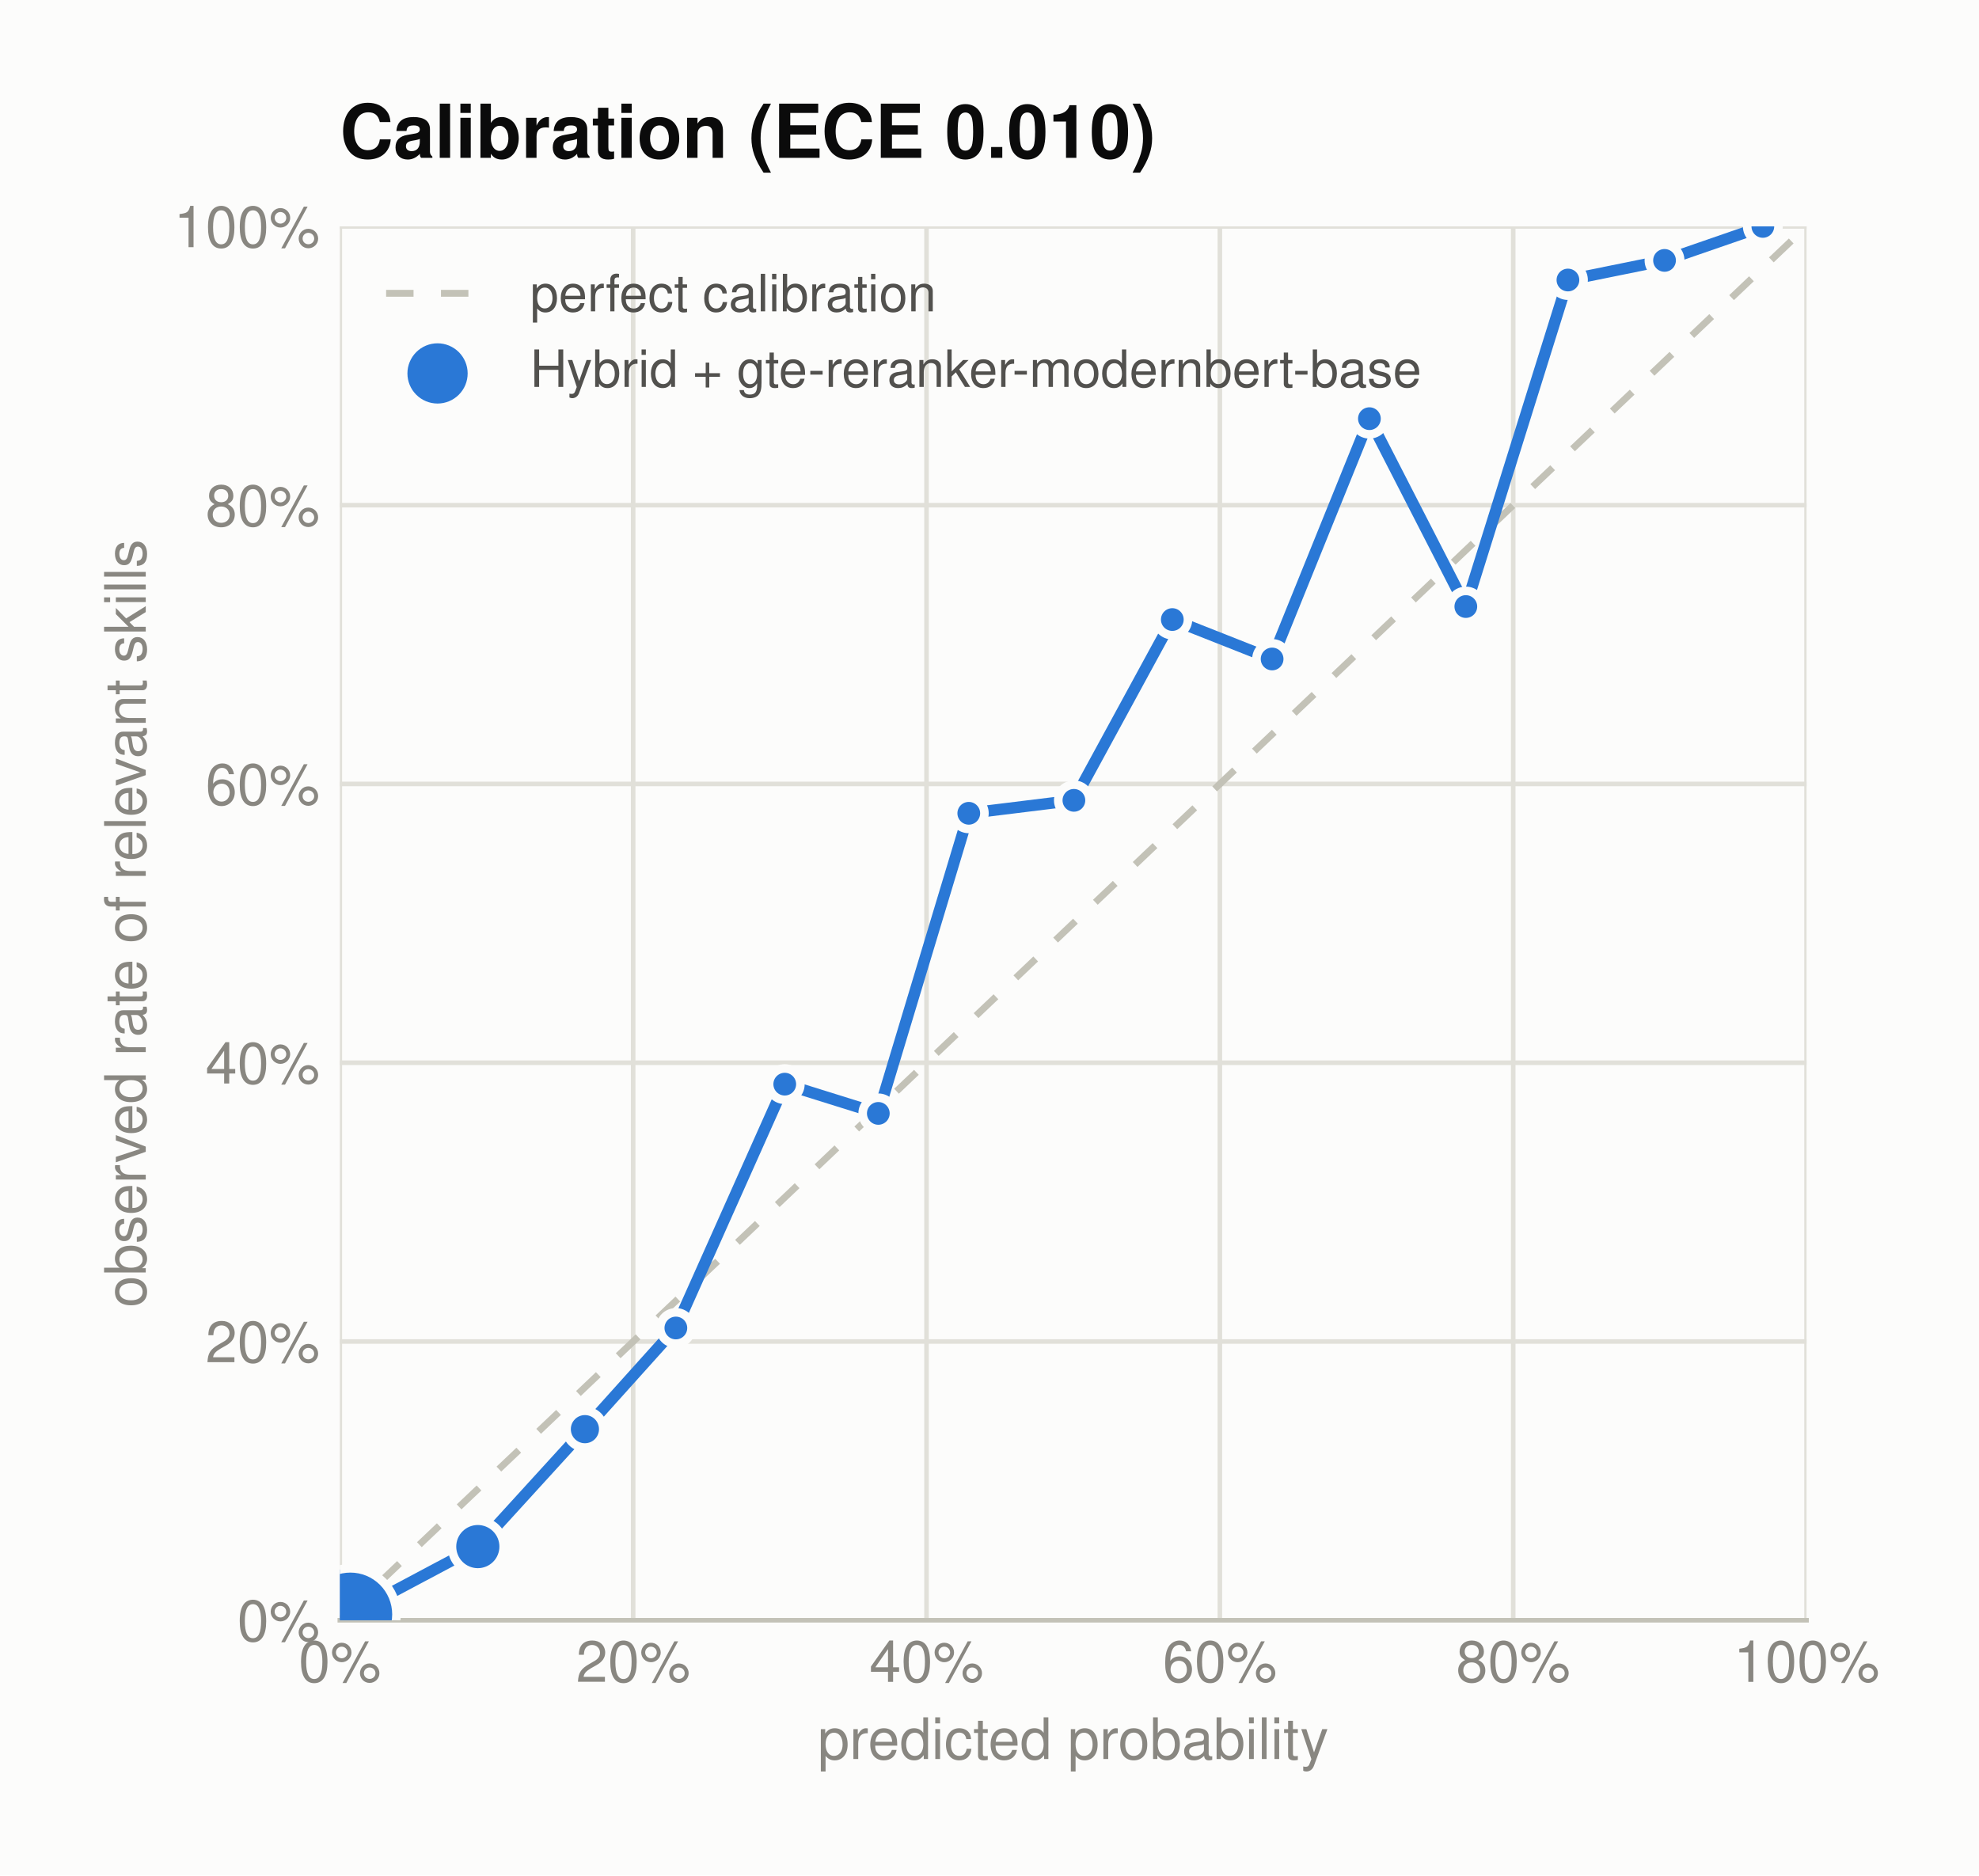
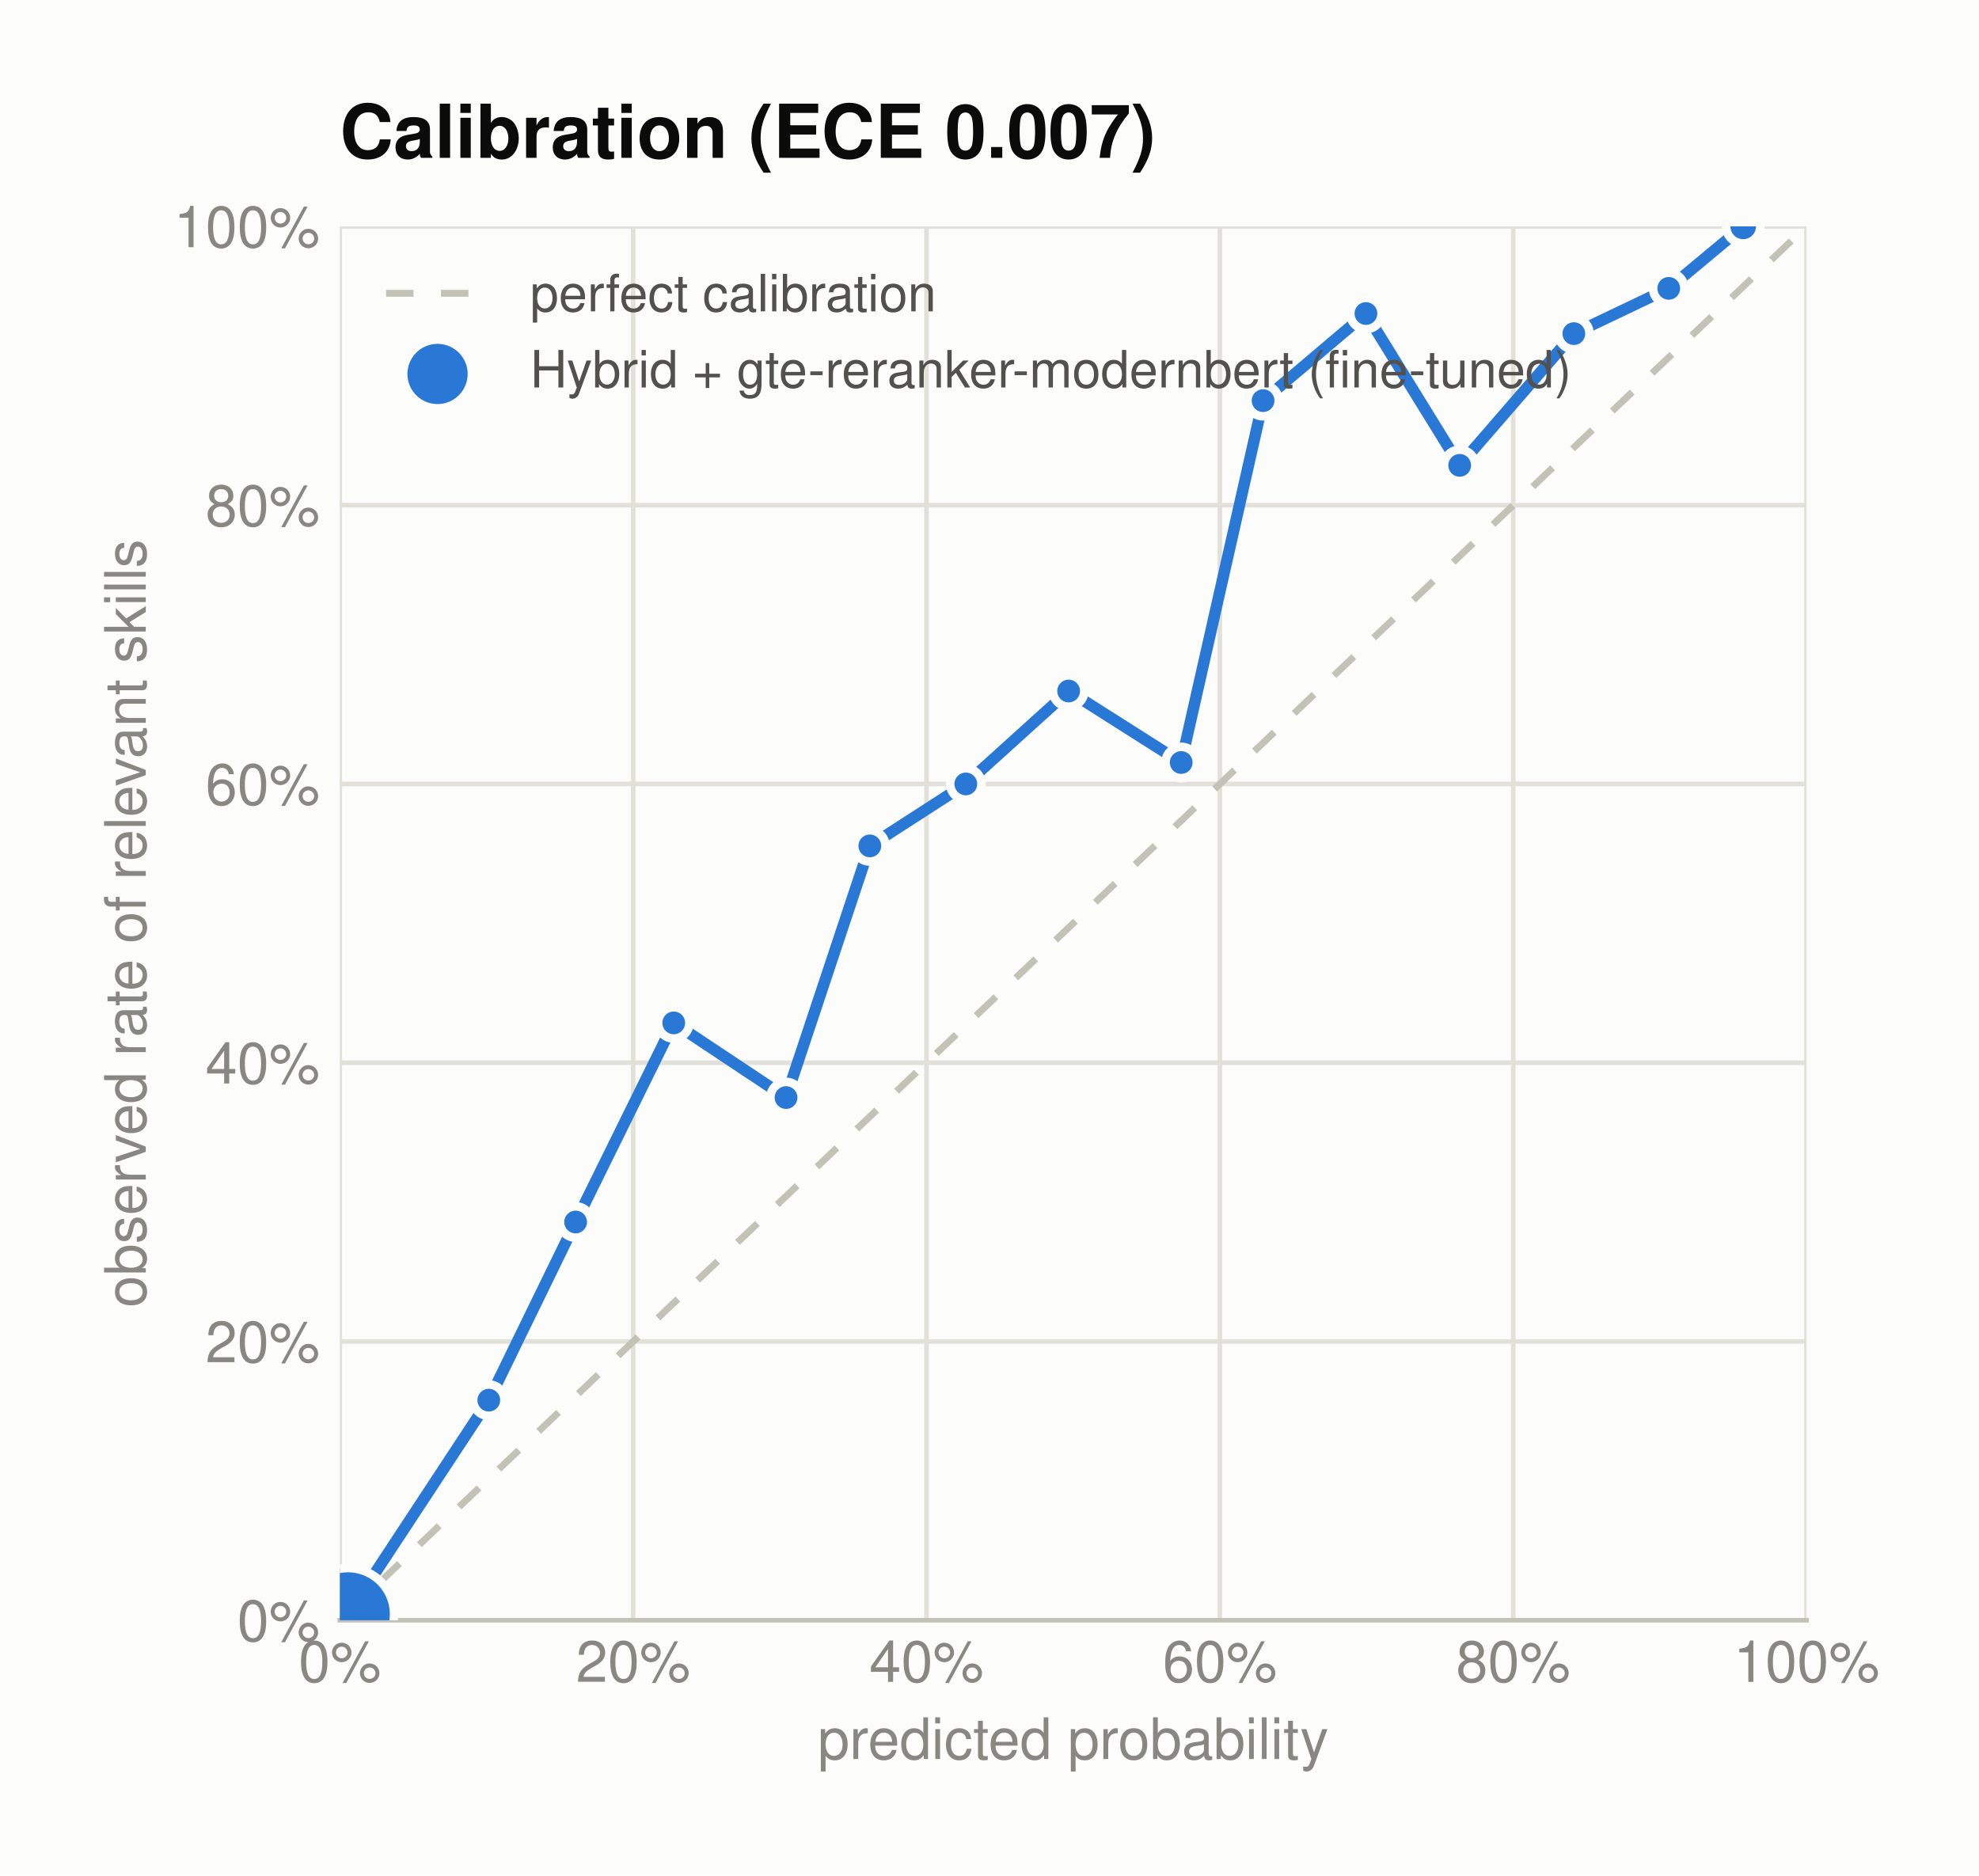
<svg xmlns="http://www.w3.org/2000/svg" xmlns:xlink="http://www.w3.org/1999/xlink" width="346.328pt" height="328.201pt" viewBox="0 0 346.328 328.201" version="1.1">
  <defs>
    <style type="text/css">*{stroke-linejoin: round; stroke-linecap: butt}</style>
  </defs>
  <g id="figure_1">
    <g id="patch_1">
      <path d="M 0 328.201  L 346.328 328.201  L 346.328 0  L 0 0  z " style="fill: #fcfcfb" />
    </g>
    <g id="axes_1">
      <g id="patch_2">
        <path d="M 59.47 283.56  L 316.15 283.56  L 316.15 39.624  L 59.47 39.624  z " style="fill: #fcfcfb" />
      </g>
      <g id="matplotlib.axis_1">
        <g id="xtick_1">
          <g id="line2d_1">
-             <path d="M 59.47 283.56  L 59.47 39.624  " clip-path="url(#p501c71fea1)" style="fill: none; stroke: #e1e0d9; stroke-width: 0.8; stroke-linecap: square" />
+             <path d="M 59.47 283.56  L 59.47 39.624  " clip-path="url(#p232b7b7177)" style="fill: none; stroke: #e1e0d9; stroke-width: 0.8; stroke-linecap: square" />
          </g>
          <g id="line2d_2" />
          <g id="text_1">
            <text style="font-size: 10px; font-family: 'Segoe UI', 'Helvetica', 'Arial', 'DejaVu Sans'; text-anchor: middle; fill: #898781" x="59.47" y="294.34" transform="rotate(-0 59.47012 294.3403)">0%</text>
          </g>
        </g>
        <g id="xtick_2">
          <g id="line2d_3">
-             <path d="M 110.806 283.56  L 110.806 39.624  " clip-path="url(#p501c71fea1)" style="fill: none; stroke: #e1e0d9; stroke-width: 0.8; stroke-linecap: square" />
+             <path d="M 110.806 283.56  L 110.806 39.624  " clip-path="url(#p232b7b7177)" style="fill: none; stroke: #e1e0d9; stroke-width: 0.8; stroke-linecap: square" />
          </g>
          <g id="line2d_4" />
          <g id="text_2">
            <text style="font-size: 10px; font-family: 'Segoe UI', 'Helvetica', 'Arial', 'DejaVu Sans'; text-anchor: middle; fill: #898781" x="110.806" y="294.34" transform="rotate(-0 110.8061 294.3403)">20%</text>
          </g>
        </g>
        <g id="xtick_3">
          <g id="line2d_5">
-             <path d="M 162.142 283.56  L 162.142 39.624  " clip-path="url(#p501c71fea1)" style="fill: none; stroke: #e1e0d9; stroke-width: 0.8; stroke-linecap: square" />
+             <path d="M 162.142 283.56  L 162.142 39.624  " clip-path="url(#p232b7b7177)" style="fill: none; stroke: #e1e0d9; stroke-width: 0.8; stroke-linecap: square" />
          </g>
          <g id="line2d_6" />
          <g id="text_3">
            <text style="font-size: 10px; font-family: 'Segoe UI', 'Helvetica', 'Arial', 'DejaVu Sans'; text-anchor: middle; fill: #898781" x="162.142" y="294.34" transform="rotate(-0 162.1421 294.3403)">40%</text>
          </g>
        </g>
        <g id="xtick_4">
          <g id="line2d_7">
-             <path d="M 213.478 283.56  L 213.478 39.624  " clip-path="url(#p501c71fea1)" style="fill: none; stroke: #e1e0d9; stroke-width: 0.8; stroke-linecap: square" />
+             <path d="M 213.478 283.56  L 213.478 39.624  " clip-path="url(#p232b7b7177)" style="fill: none; stroke: #e1e0d9; stroke-width: 0.8; stroke-linecap: square" />
          </g>
          <g id="line2d_8" />
          <g id="text_4">
            <text style="font-size: 10px; font-family: 'Segoe UI', 'Helvetica', 'Arial', 'DejaVu Sans'; text-anchor: middle; fill: #898781" x="213.478" y="294.34" transform="rotate(-0 213.4781 294.3403)">60%</text>
          </g>
        </g>
        <g id="xtick_5">
          <g id="line2d_9">
-             <path d="M 264.814 283.56  L 264.814 39.624  " clip-path="url(#p501c71fea1)" style="fill: none; stroke: #e1e0d9; stroke-width: 0.8; stroke-linecap: square" />
+             <path d="M 264.814 283.56  L 264.814 39.624  " clip-path="url(#p232b7b7177)" style="fill: none; stroke: #e1e0d9; stroke-width: 0.8; stroke-linecap: square" />
          </g>
          <g id="line2d_10" />
          <g id="text_5">
            <text style="font-size: 10px; font-family: 'Segoe UI', 'Helvetica', 'Arial', 'DejaVu Sans'; text-anchor: middle; fill: #898781" x="264.814" y="294.34" transform="rotate(-0 264.8141 294.3403)">80%</text>
          </g>
        </g>
        <g id="xtick_6">
          <g id="line2d_11">
-             <path d="M 316.15 283.56  L 316.15 39.624  " clip-path="url(#p501c71fea1)" style="fill: none; stroke: #e1e0d9; stroke-width: 0.8; stroke-linecap: square" />
+             <path d="M 316.15 283.56  L 316.15 39.624  " clip-path="url(#p232b7b7177)" style="fill: none; stroke: #e1e0d9; stroke-width: 0.8; stroke-linecap: square" />
          </g>
          <g id="line2d_12" />
          <g id="text_6">
            <text style="font-size: 10px; font-family: 'Segoe UI', 'Helvetica', 'Arial', 'DejaVu Sans'; text-anchor: middle; fill: #898781" x="316.15" y="294.34" transform="rotate(-0 316.1501 294.3403)">100%</text>
          </g>
        </g>
        <g id="text_7">
          <text style="font-size: 10px; font-family: 'Segoe UI', 'Helvetica', 'Arial', 'DejaVu Sans'; text-anchor: middle; fill: #898781" x="187.81" y="307.848" transform="rotate(-0 187.8101 307.848)">predicted probability</text>
        </g>
      </g>
      <g id="matplotlib.axis_2">
        <g id="ytick_1">
          <g id="line2d_13">
-             <path d="M 59.47 283.56  L 316.15 283.56  " clip-path="url(#p501c71fea1)" style="fill: none; stroke: #e1e0d9; stroke-width: 0.8; stroke-linecap: square" />
+             <path d="M 59.47 283.56  L 316.15 283.56  " clip-path="url(#p232b7b7177)" style="fill: none; stroke: #e1e0d9; stroke-width: 0.8; stroke-linecap: square" />
          </g>
          <g id="line2d_14" />
          <g id="text_8">
            <text style="font-size: 10px; font-family: 'Segoe UI', 'Helvetica', 'Arial', 'DejaVu Sans'; text-anchor: end; fill: #898781" x="55.97" y="287.2" transform="rotate(-0 55.97012 287.2002)">0%</text>
          </g>
        </g>
        <g id="ytick_2">
          <g id="line2d_15">
-             <path d="M 59.47 234.773  L 316.15 234.773  " clip-path="url(#p501c71fea1)" style="fill: none; stroke: #e1e0d9; stroke-width: 0.8; stroke-linecap: square" />
+             <path d="M 59.47 234.773  L 316.15 234.773  " clip-path="url(#p232b7b7177)" style="fill: none; stroke: #e1e0d9; stroke-width: 0.8; stroke-linecap: square" />
          </g>
          <g id="line2d_16" />
          <g id="text_9">
            <text style="font-size: 10px; font-family: 'Segoe UI', 'Helvetica', 'Arial', 'DejaVu Sans'; text-anchor: end; fill: #898781" x="55.97" y="238.413" transform="rotate(-0 55.97012 238.413)">20%</text>
          </g>
        </g>
        <g id="ytick_3">
          <g id="line2d_17">
-             <path d="M 59.47 185.986  L 316.15 185.986  " clip-path="url(#p501c71fea1)" style="fill: none; stroke: #e1e0d9; stroke-width: 0.8; stroke-linecap: square" />
+             <path d="M 59.47 185.986  L 316.15 185.986  " clip-path="url(#p232b7b7177)" style="fill: none; stroke: #e1e0d9; stroke-width: 0.8; stroke-linecap: square" />
          </g>
          <g id="line2d_18" />
          <g id="text_10">
            <text style="font-size: 10px; font-family: 'Segoe UI', 'Helvetica', 'Arial', 'DejaVu Sans'; text-anchor: end; fill: #898781" x="55.97" y="189.626" transform="rotate(-0 55.97012 189.6258)">40%</text>
          </g>
        </g>
        <g id="ytick_4">
          <g id="line2d_19">
-             <path d="M 59.47 137.198  L 316.15 137.198  " clip-path="url(#p501c71fea1)" style="fill: none; stroke: #e1e0d9; stroke-width: 0.8; stroke-linecap: square" />
+             <path d="M 59.47 137.198  L 316.15 137.198  " clip-path="url(#p232b7b7177)" style="fill: none; stroke: #e1e0d9; stroke-width: 0.8; stroke-linecap: square" />
          </g>
          <g id="line2d_20" />
          <g id="text_11">
            <text style="font-size: 10px; font-family: 'Segoe UI', 'Helvetica', 'Arial', 'DejaVu Sans'; text-anchor: end; fill: #898781" x="55.97" y="140.839" transform="rotate(-0 55.97012 140.8386)">60%</text>
          </g>
        </g>
        <g id="ytick_5">
          <g id="line2d_21">
-             <path d="M 59.47 88.411  L 316.15 88.411  " clip-path="url(#p501c71fea1)" style="fill: none; stroke: #e1e0d9; stroke-width: 0.8; stroke-linecap: square" />
+             <path d="M 59.47 88.411  L 316.15 88.411  " clip-path="url(#p232b7b7177)" style="fill: none; stroke: #e1e0d9; stroke-width: 0.8; stroke-linecap: square" />
          </g>
          <g id="line2d_22" />
          <g id="text_12">
            <text style="font-size: 10px; font-family: 'Segoe UI', 'Helvetica', 'Arial', 'DejaVu Sans'; text-anchor: end; fill: #898781" x="55.97" y="92.051" transform="rotate(-0 55.97012 92.0514)">80%</text>
          </g>
        </g>
        <g id="ytick_6">
          <g id="line2d_23">
-             <path d="M 59.47 39.624  L 316.15 39.624  " clip-path="url(#p501c71fea1)" style="fill: none; stroke: #e1e0d9; stroke-width: 0.8; stroke-linecap: square" />
+             <path d="M 59.47 39.624  L 316.15 39.624  " clip-path="url(#p232b7b7177)" style="fill: none; stroke: #e1e0d9; stroke-width: 0.8; stroke-linecap: square" />
          </g>
          <g id="line2d_24" />
          <g id="text_13">
            <text style="font-size: 10px; font-family: 'Segoe UI', 'Helvetica', 'Arial', 'DejaVu Sans'; text-anchor: end; fill: #898781" x="55.97" y="43.264" transform="rotate(-0 55.97012 43.2642)">100%</text>
          </g>
        </g>
        <g id="text_14">
          <text style="font-size: 10px; font-family: 'Segoe UI', 'Helvetica', 'Arial', 'DejaVu Sans'; text-anchor: middle; fill: #898781" x="25.509" y="161.592" transform="rotate(-90 25.50937 161.5921)">observed rate of relevant skills</text>
        </g>
      </g>
      <g id="line2d_25">
-         <path d="M 59.47 283.56  L 316.15 39.624  " clip-path="url(#p501c71fea1)" style="fill: none; stroke-dasharray: 4.8,4.8; stroke-dashoffset: 0; stroke: #c3c2b7; stroke-width: 1.2" />
+         <path d="M 59.47 283.56  L 316.15 39.624  " clip-path="url(#p232b7b7177)" style="fill: none; stroke-dasharray: 4.8,4.8; stroke-dashoffset: 0; stroke: #c3c2b7; stroke-width: 1.2" />
      </g>
      <g id="line2d_26">
-         <path d="M 61.322 282.531  L 83.62 270.669  L 102.362 250.117  L 118.277 232.412  L 137.333 189.739  L 153.706 194.856  L 169.537 142.334  L 187.935 140.068  L 205.157 108.427  L 222.622 115.328  L 239.649 73.27  L 256.521 106.152  L 274.391 49.006  L 291.296 45.574  L 308.501 39.624  " clip-path="url(#p501c71fea1)" style="fill: none; stroke: #2a78d6; stroke-width: 2; stroke-linecap: square" />
+         <path d="M 60.91 282.479  L 85.54 245.044  L 100.733 213.864  L 117.906 179.016  L 137.561 192.084  L 152.221 148.04  L 169.019 137.198  L 187.012 120.936  L 206.711 133.446  L 221.042 70.116  L 239.039 54.87  L 255.448 81.442  L 275.425 58.388  L 292.034 50.466  L 305.062 39.624  " clip-path="url(#p232b7b7177)" style="fill: none; stroke: #2a78d6; stroke-width: 2; stroke-linecap: square" />
      </g>
      <g id="patch_3">
        <path d="M 59.47 283.56  L 316.15 283.56  " style="fill: none; stroke: #c3c2b7; stroke-width: 0.8; stroke-linejoin: miter; stroke-linecap: square" />
      </g>
      <g id="PathCollection_1">
-         <path d="M 61.322 290.593  C 63.46 290.593 65.511 289.744 67.023 288.232  C 68.535 286.72 69.384 284.669 69.384 282.531  C 69.384 280.393 68.535 278.342 67.023 276.83  C 65.511 275.318 63.46 274.469 61.322 274.469  C 59.184 274.469 57.133 275.318 55.621 276.83  C 54.109 278.342 53.26 280.393 53.26 282.531  C 53.26 284.669 54.109 286.72 55.621 288.232  C 57.133 289.744 59.184 290.593 61.322 290.593  z " clip-path="url(#p501c71fea1)" style="fill: #2a78d6; stroke: #fcfcfb; stroke-width: 1.5" />
-         <path d="M 83.62 275.197  C 84.82 275.197 85.972 274.72 86.821 273.871  C 87.67 273.022 88.147 271.87 88.147 270.669  C 88.147 269.468 87.67 268.317 86.821 267.468  C 85.972 266.619 84.82 266.141 83.62 266.141  C 82.419 266.141 81.267 266.619 80.418 267.468  C 79.569 268.317 79.092 269.468 79.092 270.669  C 79.092 271.87 79.569 273.022 80.418 273.871  C 81.267 274.72 82.419 275.197 83.62 275.197  z " clip-path="url(#p501c71fea1)" style="fill: #2a78d6; stroke: #fcfcfb; stroke-width: 1.5" />
-         <path d="M 102.362 253.332  C 103.214 253.332 104.032 252.993 104.635 252.39  C 105.237 251.787 105.576 250.97 105.576 250.117  C 105.576 249.265 105.237 248.447 104.635 247.844  C 104.032 247.241 103.214 246.903 102.362 246.903  C 101.509 246.903 100.691 247.241 100.089 247.844  C 99.486 248.447 99.147 249.265 99.147 250.117  C 99.147 250.97 99.486 251.787 100.089 252.39  C 100.691 252.993 101.509 253.332 102.362 253.332  z " clip-path="url(#p501c71fea1)" style="fill: #2a78d6; stroke: #fcfcfb; stroke-width: 1.5" />
-         <path d="M 118.277 235.151  C 119.003 235.151 119.7 234.862 120.213 234.349  C 120.727 233.835 121.015 233.138 121.015 232.412  C 121.015 231.686 120.727 230.989 120.213 230.476  C 119.7 229.962 119.003 229.674 118.277 229.674  C 117.551 229.674 116.854 229.962 116.34 230.476  C 115.827 230.989 115.538 231.686 115.538 232.412  C 115.538 233.138 115.827 233.835 116.34 234.349  C 116.854 234.862 117.551 235.151 118.277 235.151  z " clip-path="url(#p501c71fea1)" style="fill: #2a78d6; stroke: #fcfcfb; stroke-width: 1.5" />
-         <path d="M 137.333 192.477  C 138.059 192.477 138.756 192.189 139.269 191.675  C 139.783 191.161 140.071 190.465 140.071 189.739  C 140.071 189.012 139.783 188.316 139.269 187.802  C 138.756 187.288 138.059 187 137.333 187  C 136.607 187 135.91 187.288 135.396 187.802  C 134.883 188.316 134.594 189.012 134.594 189.739  C 134.594 190.465 134.883 191.161 135.396 191.675  C 135.91 192.189 136.607 192.477 137.333 192.477  z " clip-path="url(#p501c71fea1)" style="fill: #2a78d6; stroke: #fcfcfb; stroke-width: 1.5" />
-         <path d="M 153.706 197.595  C 154.433 197.595 155.129 197.306 155.643 196.793  C 156.156 196.279 156.445 195.582 156.445 194.856  C 156.445 194.13 156.156 193.433 155.643 192.92  C 155.129 192.406 154.433 192.117 153.706 192.117  C 152.98 192.117 152.283 192.406 151.77 192.92  C 151.256 193.433 150.968 194.13 150.968 194.856  C 150.968 195.582 151.256 196.279 151.77 196.793  C 152.283 197.306 152.98 197.595 153.706 197.595  z " clip-path="url(#p501c71fea1)" style="fill: #2a78d6; stroke: #fcfcfb; stroke-width: 1.5" />
-         <path d="M 169.537 145.073  C 170.264 145.073 170.96 144.784 171.474 144.27  C 171.988 143.757 172.276 143.06 172.276 142.334  C 172.276 141.608 171.988 140.911 171.474 140.397  C 170.96 139.884 170.264 139.595 169.537 139.595  C 168.811 139.595 168.115 139.884 167.601 140.397  C 167.087 140.911 166.799 141.608 166.799 142.334  C 166.799 143.06 167.087 143.757 167.601 144.27  C 168.115 144.784 168.811 145.073 169.537 145.073  z " clip-path="url(#p501c71fea1)" style="fill: #2a78d6; stroke: #fcfcfb; stroke-width: 1.5" />
-         <path d="M 187.935 142.807  C 188.661 142.807 189.357 142.518 189.871 142.005  C 190.385 141.491 190.673 140.795 190.673 140.068  C 190.673 139.342 190.385 138.645 189.871 138.132  C 189.357 137.618 188.661 137.33 187.935 137.33  C 187.208 137.33 186.512 137.618 185.998 138.132  C 185.484 138.645 185.196 139.342 185.196 140.068  C 185.196 140.795 185.484 141.491 185.998 142.005  C 186.512 142.518 187.208 142.807 187.935 142.807  z " clip-path="url(#p501c71fea1)" style="fill: #2a78d6; stroke: #fcfcfb; stroke-width: 1.5" />
-         <path d="M 205.157 111.165  C 205.883 111.165 206.58 110.877 207.093 110.363  C 207.607 109.849 207.895 109.153 207.895 108.427  C 207.895 107.7 207.607 107.004 207.093 106.49  C 206.58 105.976 205.883 105.688 205.157 105.688  C 204.431 105.688 203.734 105.976 203.22 106.49  C 202.707 107.004 202.418 107.7 202.418 108.427  C 202.418 109.153 202.707 109.849 203.22 110.363  C 203.734 110.877 204.431 111.165 205.157 111.165  z " clip-path="url(#p501c71fea1)" style="fill: #2a78d6; stroke: #fcfcfb; stroke-width: 1.5" />
-         <path d="M 222.622 118.067  C 223.348 118.067 224.045 117.778 224.559 117.265  C 225.072 116.751 225.361 116.055 225.361 115.328  C 225.361 114.602 225.072 113.905 224.559 113.392  C 224.045 112.878 223.348 112.59 222.622 112.59  C 221.896 112.59 221.199 112.878 220.686 113.392  C 220.172 113.905 219.883 114.602 219.883 115.328  C 219.883 116.055 220.172 116.751 220.686 117.265  C 221.199 117.778 221.896 118.067 222.622 118.067  z " clip-path="url(#p501c71fea1)" style="fill: #2a78d6; stroke: #fcfcfb; stroke-width: 1.5" />
-         <path d="M 239.649 76.009  C 240.375 76.009 241.072 75.72 241.586 75.207  C 242.099 74.693 242.388 73.997 242.388 73.27  C 242.388 72.544 242.099 71.847 241.586 71.334  C 241.072 70.82 240.375 70.532 239.649 70.532  C 238.923 70.532 238.226 70.82 237.713 71.334  C 237.199 71.847 236.91 72.544 236.91 73.27  C 236.91 73.997 237.199 74.693 237.713 75.207  C 238.226 75.72 238.923 76.009 239.649 76.009  z " clip-path="url(#p501c71fea1)" style="fill: #2a78d6; stroke: #fcfcfb; stroke-width: 1.5" />
-         <path d="M 256.521 108.891  C 257.248 108.891 257.944 108.602 258.458 108.089  C 258.971 107.575 259.26 106.878 259.26 106.152  C 259.26 105.426 258.971 104.729 258.458 104.216  C 257.944 103.702 257.248 103.413 256.521 103.413  C 255.795 103.413 255.098 103.702 254.585 104.216  C 254.071 104.729 253.783 105.426 253.783 106.152  C 253.783 106.878 254.071 107.575 254.585 108.089  C 255.098 108.602 255.795 108.891 256.521 108.891  z " clip-path="url(#p501c71fea1)" style="fill: #2a78d6; stroke: #fcfcfb; stroke-width: 1.5" />
-         <path d="M 274.391 51.745  C 275.117 51.745 275.814 51.456 276.327 50.943  C 276.841 50.429 277.129 49.733 277.129 49.006  C 277.129 48.28 276.841 47.583 276.327 47.07  C 275.814 46.556 275.117 46.268 274.391 46.268  C 273.665 46.268 272.968 46.556 272.454 47.07  C 271.941 47.583 271.652 48.28 271.652 49.006  C 271.652 49.733 271.941 50.429 272.454 50.943  C 272.968 51.456 273.665 51.745 274.391 51.745  z " clip-path="url(#p501c71fea1)" style="fill: #2a78d6; stroke: #fcfcfb; stroke-width: 1.5" />
-         <path d="M 291.296 48.312  C 292.023 48.312 292.719 48.024 293.233 47.51  C 293.746 46.997 294.035 46.3 294.035 45.574  C 294.035 44.847 293.746 44.151 293.233 43.637  C 292.719 43.124 292.023 42.835 291.296 42.835  C 290.57 42.835 289.873 43.124 289.36 43.637  C 288.846 44.151 288.558 44.847 288.558 45.574  C 288.558 46.3 288.846 46.997 289.36 47.51  C 289.873 48.024 290.57 48.312 291.296 48.312  z " clip-path="url(#p501c71fea1)" style="fill: #2a78d6; stroke: #fcfcfb; stroke-width: 1.5" />
-         <path d="M 308.501 42.363  C 309.227 42.363 309.924 42.074 310.437 41.561  C 310.951 41.047 311.239 40.35 311.239 39.624  C 311.239 38.898 310.951 38.201 310.437 37.688  C 309.924 37.174 309.227 36.885 308.501 36.885  C 307.774 36.885 307.078 37.174 306.564 37.688  C 306.051 38.201 305.762 38.898 305.762 39.624  C 305.762 40.35 306.051 41.047 306.564 41.561  C 307.078 42.074 307.774 42.363 308.501 42.363  z " clip-path="url(#p501c71fea1)" style="fill: #2a78d6; stroke: #fcfcfb; stroke-width: 1.5" />
+         <path d="M 60.91 290.541  C 63.048 290.541 65.099 289.692 66.611 288.18  C 68.123 286.668 68.972 284.617 68.972 282.479  C 68.972 280.341 68.123 278.29 66.611 276.778  C 65.099 275.266 63.048 274.417 60.91 274.417  C 58.772 274.417 56.721 275.266 55.209 276.778  C 53.697 278.29 52.848 280.341 52.848 282.479  C 52.848 284.617 53.697 286.668 55.209 288.18  C 56.721 289.692 58.772 290.541 60.91 290.541  z " clip-path="url(#p232b7b7177)" style="fill: #2a78d6; stroke: #fcfcfb; stroke-width: 1.5" />
+         <path d="M 85.54 247.782  C 86.266 247.782 86.963 247.494 87.477 246.98  C 87.99 246.467 88.279 245.77 88.279 245.044  C 88.279 244.318 87.99 243.621 87.477 243.107  C 86.963 242.594 86.266 242.305 85.54 242.305  C 84.814 242.305 84.117 242.594 83.604 243.107  C 83.09 243.621 82.802 244.318 82.802 245.044  C 82.802 245.77 83.09 246.467 83.604 246.98  C 84.117 247.494 84.814 247.782 85.54 247.782  z " clip-path="url(#p232b7b7177)" style="fill: #2a78d6; stroke: #fcfcfb; stroke-width: 1.5" />
+         <path d="M 100.733 216.603  C 101.459 216.603 102.156 216.314 102.669 215.801  C 103.183 215.287 103.471 214.59 103.471 213.864  C 103.471 213.138 103.183 212.441 102.669 211.928  C 102.156 211.414 101.459 211.125 100.733 211.125  C 100.007 211.125 99.31 211.414 98.796 211.928  C 98.283 212.441 97.994 213.138 97.994 213.864  C 97.994 214.59 98.283 215.287 98.796 215.801  C 99.31 216.314 100.007 216.603 100.733 216.603  z " clip-path="url(#p232b7b7177)" style="fill: #2a78d6; stroke: #fcfcfb; stroke-width: 1.5" />
+         <path d="M 117.906 181.755  C 118.632 181.755 119.328 181.466 119.842 180.953  C 120.356 180.439 120.644 179.742 120.644 179.016  C 120.644 178.29 120.356 177.593 119.842 177.08  C 119.328 176.566 118.632 176.277 117.906 176.277  C 117.179 176.277 116.483 176.566 115.969 177.08  C 115.455 177.593 115.167 178.29 115.167 179.016  C 115.167 179.742 115.455 180.439 115.969 180.953  C 116.483 181.466 117.179 181.755 117.906 181.755  z " clip-path="url(#p232b7b7177)" style="fill: #2a78d6; stroke: #fcfcfb; stroke-width: 1.5" />
+         <path d="M 137.561 194.823  C 138.287 194.823 138.984 194.534 139.497 194.021  C 140.011 193.507 140.299 192.81 140.299 192.084  C 140.299 191.358 140.011 190.661 139.497 190.148  C 138.984 189.634 138.287 189.345 137.561 189.345  C 136.834 189.345 136.138 189.634 135.624 190.148  C 135.111 190.661 134.822 191.358 134.822 192.084  C 134.822 192.81 135.111 193.507 135.624 194.021  C 136.138 194.534 136.834 194.823 137.561 194.823  z " clip-path="url(#p232b7b7177)" style="fill: #2a78d6; stroke: #fcfcfb; stroke-width: 1.5" />
+         <path d="M 152.221 150.779  C 152.948 150.779 153.644 150.49 154.158 149.977  C 154.672 149.463 154.96 148.766 154.96 148.04  C 154.96 147.314 154.672 146.617 154.158 146.104  C 153.644 145.59 152.948 145.301 152.221 145.301  C 151.495 145.301 150.799 145.59 150.285 146.104  C 149.771 146.617 149.483 147.314 149.483 148.04  C 149.483 148.766 149.771 149.463 150.285 149.977  C 150.799 150.49 151.495 150.779 152.221 150.779  z " clip-path="url(#p232b7b7177)" style="fill: #2a78d6; stroke: #fcfcfb; stroke-width: 1.5" />
+         <path d="M 169.019 139.937  C 169.746 139.937 170.442 139.649 170.956 139.135  C 171.469 138.621 171.758 137.925 171.758 137.198  C 171.758 136.472 171.469 135.776 170.956 135.262  C 170.442 134.748 169.746 134.46 169.019 134.46  C 168.293 134.46 167.596 134.748 167.083 135.262  C 166.569 135.776 166.281 136.472 166.281 137.198  C 166.281 137.925 166.569 138.621 167.083 139.135  C 167.596 139.649 168.293 139.937 169.019 139.937  z " clip-path="url(#p232b7b7177)" style="fill: #2a78d6; stroke: #fcfcfb; stroke-width: 1.5" />
+         <path d="M 187.012 123.675  C 187.738 123.675 188.435 123.386 188.948 122.873  C 189.462 122.359 189.75 121.662 189.75 120.936  C 189.75 120.21 189.462 119.513 188.948 119  C 188.435 118.486 187.738 118.197 187.012 118.197  C 186.285 118.197 185.589 118.486 185.075 119  C 184.562 119.513 184.273 120.21 184.273 120.936  C 184.273 121.662 184.562 122.359 185.075 122.873  C 185.589 123.386 186.285 123.675 187.012 123.675  z " clip-path="url(#p232b7b7177)" style="fill: #2a78d6; stroke: #fcfcfb; stroke-width: 1.5" />
+         <path d="M 206.711 136.184  C 207.437 136.184 208.134 135.896 208.648 135.382  C 209.161 134.869 209.45 134.172 209.45 133.446  C 209.45 132.719 209.161 132.023 208.648 131.509  C 208.134 130.996 207.437 130.707 206.711 130.707  C 205.985 130.707 205.288 130.996 204.775 131.509  C 204.261 132.023 203.972 132.719 203.972 133.446  C 203.972 134.172 204.261 134.869 204.775 135.382  C 205.288 135.896 205.985 136.184 206.711 136.184  z " clip-path="url(#p232b7b7177)" style="fill: #2a78d6; stroke: #fcfcfb; stroke-width: 1.5" />
+         <path d="M 221.042 72.855  C 221.768 72.855 222.465 72.566 222.978 72.053  C 223.492 71.539 223.78 70.842 223.78 70.116  C 223.78 69.39 223.492 68.693 222.978 68.18  C 222.465 67.666 221.768 67.377 221.042 67.377  C 220.315 67.377 219.619 67.666 219.105 68.18  C 218.592 68.693 218.303 69.39 218.303 70.116  C 218.303 70.842 218.592 71.539 219.105 72.053  C 219.619 72.566 220.315 72.855 221.042 72.855  z " clip-path="url(#p232b7b7177)" style="fill: #2a78d6; stroke: #fcfcfb; stroke-width: 1.5" />
+         <path d="M 239.039 57.609  C 239.766 57.609 240.462 57.32 240.976 56.807  C 241.489 56.293 241.778 55.596 241.778 54.87  C 241.778 54.144 241.489 53.447 240.976 52.934  C 240.462 52.42 239.766 52.131 239.039 52.131  C 238.313 52.131 237.616 52.42 237.103 52.934  C 236.589 53.447 236.301 54.144 236.301 54.87  C 236.301 55.596 236.589 56.293 237.103 56.807  C 237.616 57.32 238.313 57.609 239.039 57.609  z " clip-path="url(#p232b7b7177)" style="fill: #2a78d6; stroke: #fcfcfb; stroke-width: 1.5" />
+         <path d="M 255.448 84.18  C 256.174 84.18 256.871 83.892 257.385 83.378  C 257.898 82.865 258.187 82.168 258.187 81.442  C 258.187 80.715 257.898 80.019 257.385 79.505  C 256.871 78.992 256.174 78.703 255.448 78.703  C 254.722 78.703 254.025 78.992 253.512 79.505  C 252.998 80.019 252.709 80.715 252.709 81.442  C 252.709 82.168 252.998 82.865 253.512 83.378  C 254.025 83.892 254.722 84.18 255.448 84.18  z " clip-path="url(#p232b7b7177)" style="fill: #2a78d6; stroke: #fcfcfb; stroke-width: 1.5" />
+         <path d="M 275.425 61.127  C 276.151 61.127 276.848 60.838 277.362 60.325  C 277.875 59.811 278.164 59.115 278.164 58.388  C 278.164 57.662 277.875 56.965 277.362 56.452  C 276.848 55.938 276.151 55.65 275.425 55.65  C 274.699 55.65 274.002 55.938 273.489 56.452  C 272.975 56.965 272.686 57.662 272.686 58.388  C 272.686 59.115 272.975 59.811 273.489 60.325  C 274.002 60.838 274.699 61.127 275.425 61.127  z " clip-path="url(#p232b7b7177)" style="fill: #2a78d6; stroke: #fcfcfb; stroke-width: 1.5" />
+         <path d="M 292.034 53.204  C 292.76 53.204 293.457 52.916 293.97 52.402  C 294.484 51.889 294.772 51.192 294.772 50.466  C 294.772 49.739 294.484 49.043 293.97 48.529  C 293.457 48.016 292.76 47.727 292.034 47.727  C 291.307 47.727 290.611 48.016 290.097 48.529  C 289.584 49.043 289.295 49.739 289.295 50.466  C 289.295 51.192 289.584 51.889 290.097 52.402  C 290.611 52.916 291.307 53.204 292.034 53.204  z " clip-path="url(#p232b7b7177)" style="fill: #2a78d6; stroke: #fcfcfb; stroke-width: 1.5" />
+         <path d="M 305.062 42.61  C 305.854 42.61 306.613 42.296 307.173 41.736  C 307.733 41.176 308.048 40.416 308.048 39.624  C 308.048 38.832 307.733 38.073 307.173 37.513  C 306.613 36.953 305.854 36.638 305.062 36.638  C 304.27 36.638 303.51 36.953 302.95 37.513  C 302.39 38.073 302.076 38.832 302.076 39.624  C 302.076 40.416 302.39 41.176 302.95 41.736  C 303.51 42.296 304.27 42.61 305.062 42.61  z " clip-path="url(#p232b7b7177)" style="fill: #2a78d6; stroke: #fcfcfb; stroke-width: 1.5" />
      </g>
      <g id="text_15">
-         <text style="font-weight: 600; font-size: 13px; font-family: 'Segoe UI', 'Helvetica', 'Arial', 'DejaVu Sans'; text-anchor: start; fill: #0b0b0b" x="59.47" y="27.624" transform="rotate(-0 59.47012 27.62406)">Calibration (ECE 0.010)</text>
+         <text style="font-weight: 600; font-size: 13px; font-family: 'Segoe UI', 'Helvetica', 'Arial', 'DejaVu Sans'; text-anchor: start; fill: #0b0b0b" x="59.47" y="27.624" transform="rotate(-0 59.47012 27.62406)">Calibration (ECE 0.007)</text>
      </g>
      <g id="legend_1">
        <g id="line2d_27">
          <path d="M 67.57 51.333  L 76.57 51.333  L 85.57 51.333  " style="fill: none; stroke-dasharray: 4.8,4.8; stroke-dashoffset: 0; stroke: #c3c2b7; stroke-width: 1.2" />
        </g>
        <g id="text_16">
          <text style="font-size: 9px; font-family: 'Segoe UI', 'Helvetica', 'Arial', 'DejaVu Sans'; text-anchor: start; fill: #52514e" x="92.77" y="54.483" transform="rotate(-0 92.77012 54.4825)">perfect calibration</text>
        </g>
        <g id="PathCollection_2">
          <defs>
-             <path id="m4ac5ffd53a" d="M 0 6.021  C 1.597 6.021 3.128 5.386 4.257 4.257  C 5.386 3.128 6.021 1.597 6.021 0  C 6.021 -1.597 5.386 -3.128 4.257 -4.257  C 3.128 -5.386 1.597 -6.021 0 -6.021  C -1.597 -6.021 -3.128 -5.386 -4.257 -4.257  C -5.386 -3.128 -6.021 -1.597 -6.021 0  C -6.021 1.597 -5.386 3.128 -4.257 4.257  C -3.128 5.386 -1.597 6.021 0 6.021  z " style="stroke: #fcfcfb; stroke-width: 1.5" />
+             <path id="ma7ea22ba0f" d="M 0 6.021  C 1.597 6.021 3.128 5.386 4.257 4.257  C 5.386 3.128 6.021 1.597 6.021 0  C 6.021 -1.597 5.386 -3.128 4.257 -4.257  C 3.128 -5.386 1.597 -6.021 0 -6.021  C -1.597 -6.021 -3.128 -5.386 -4.257 -4.257  C -5.386 -3.128 -6.021 -1.597 -6.021 0  C -6.021 1.597 -5.386 3.128 -4.257 4.257  C -3.128 5.386 -1.597 6.021 0 6.021  z " style="stroke: #fcfcfb; stroke-width: 1.5" />
          </defs>
          <g>
-             <use xlink:href="#m4ac5ffd53a" x="76.57" y="65.353" style="fill: #2a78d6; stroke: #fcfcfb; stroke-width: 1.5" />
+             <use xlink:href="#ma7ea22ba0f" x="76.57" y="65.448" style="fill: #2a78d6; stroke: #fcfcfb; stroke-width: 1.5" />
          </g>
        </g>
        <g id="text_17">
-           <text style="font-size: 9px; font-family: 'Segoe UI', 'Helvetica', 'Arial', 'DejaVu Sans'; text-anchor: start; fill: #52514e" x="92.77" y="67.715" transform="rotate(-0 92.77012 67.71531)">Hybrid + gte-reranker-modernbert-base</text>
+           <text style="font-size: 9px; font-family: 'Segoe UI', 'Helvetica', 'Arial', 'DejaVu Sans'; text-anchor: start; fill: #52514e" x="92.77" y="67.811" transform="rotate(-0 92.77012 67.81094)">Hybrid + gte-reranker-modernbert (fine-tuned)</text>
        </g>
      </g>
    </g>
  </g>
  <defs>
-     <clipPath id="p501c71fea1">
+     <clipPath id="p232b7b7177">
      <rect x="59.47" y="39.624" width="256.68" height="243.936" />
    </clipPath>
  </defs>
</svg>
